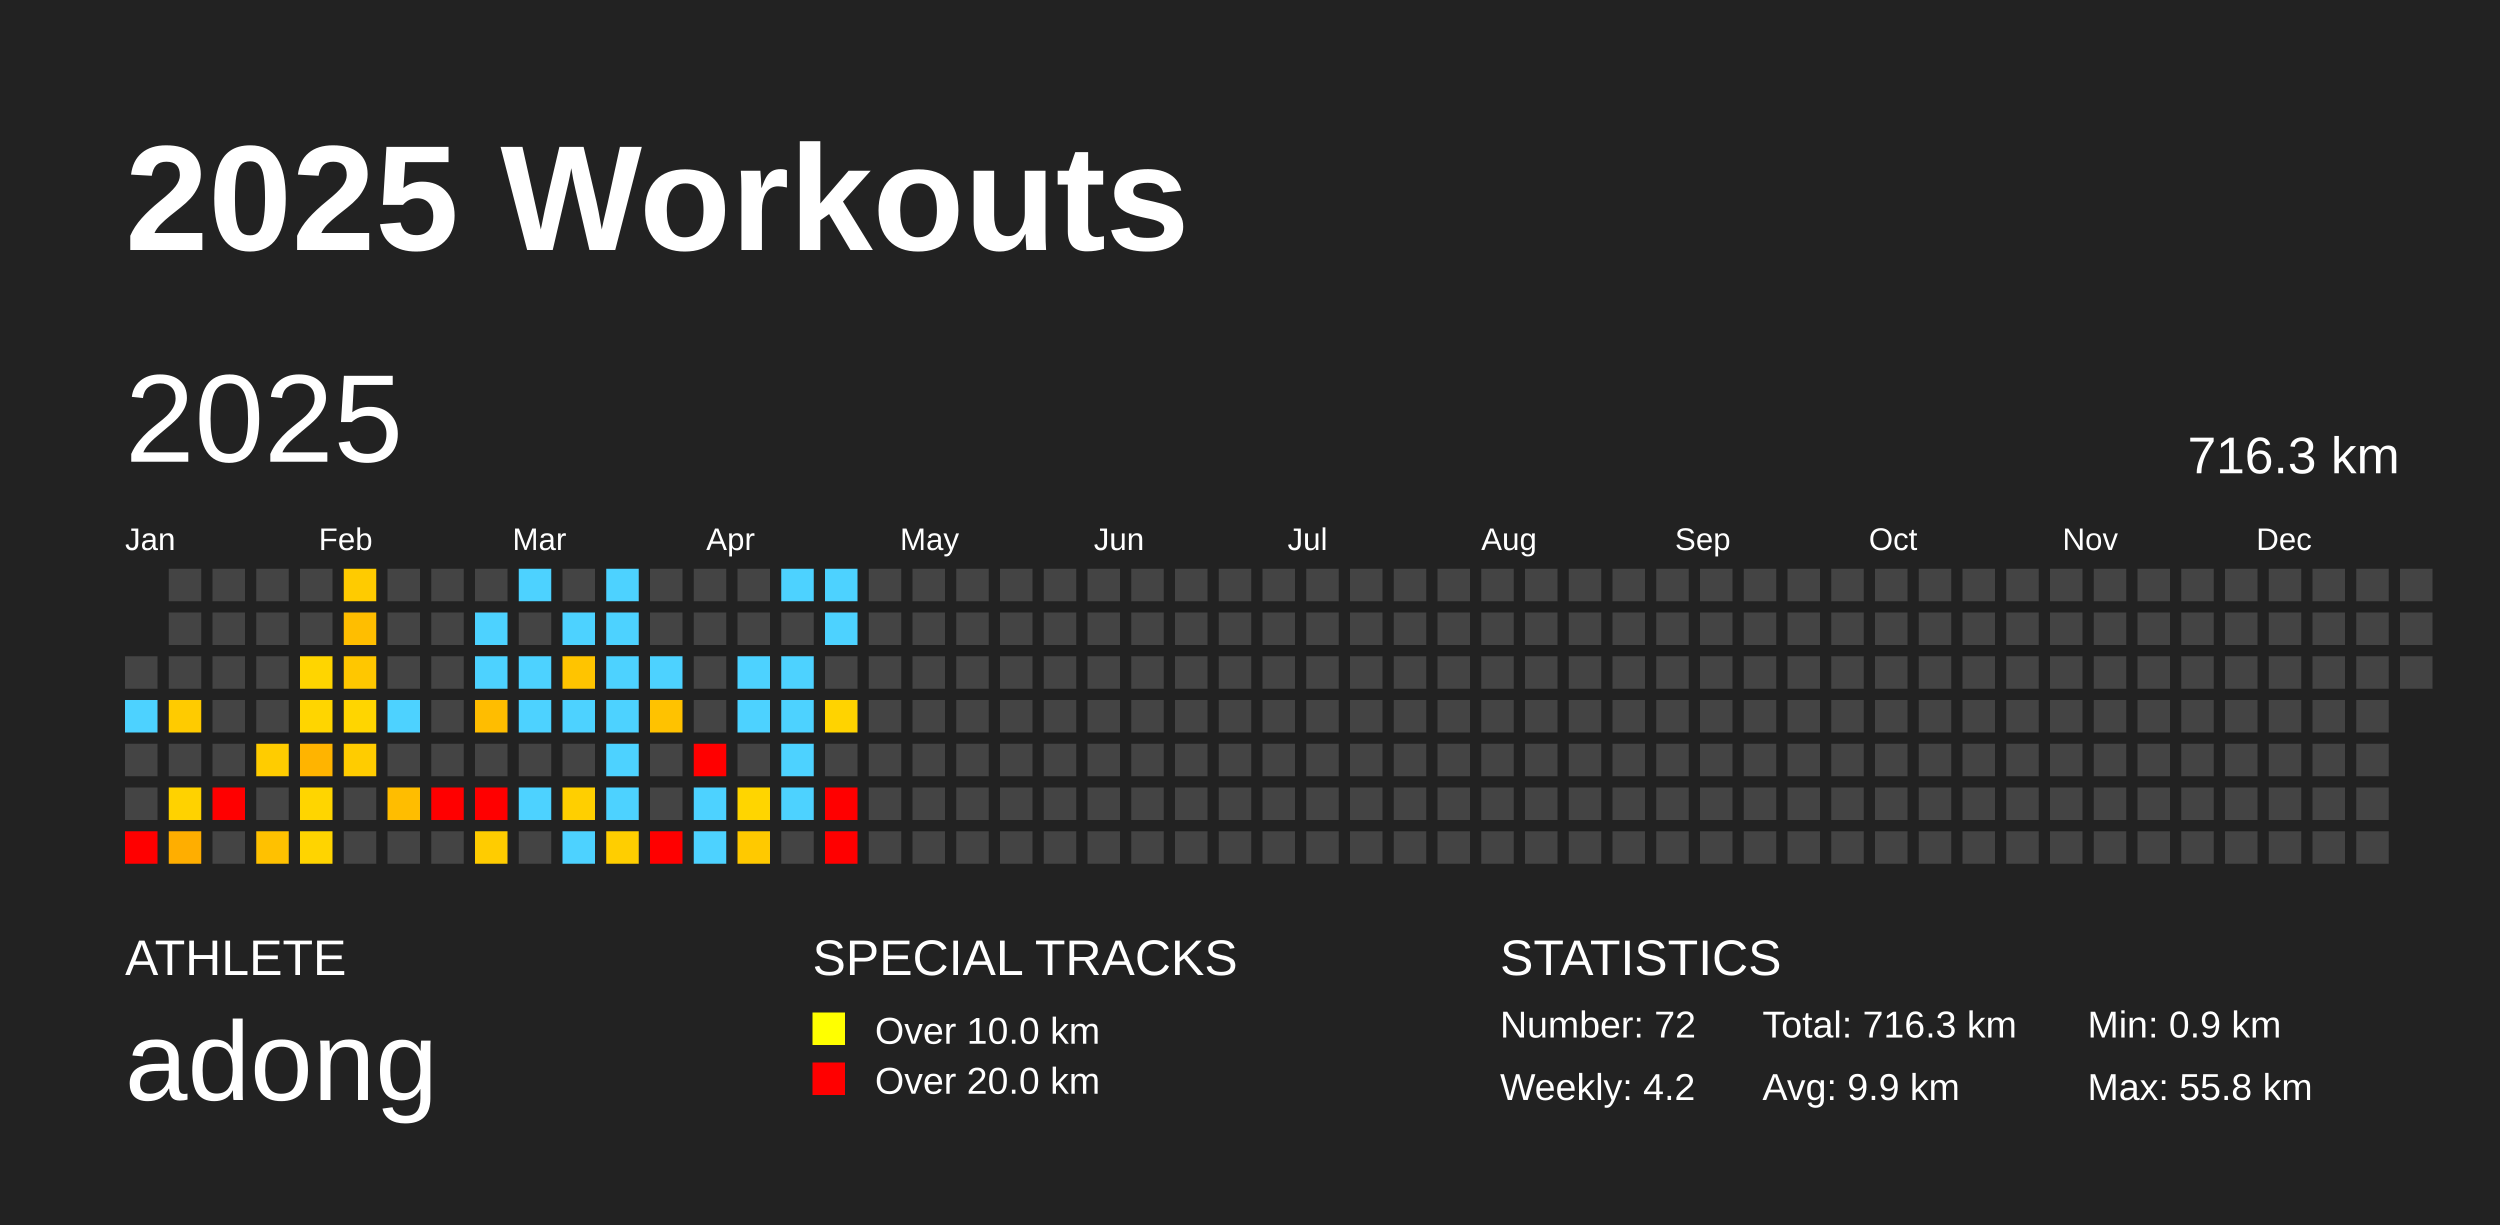
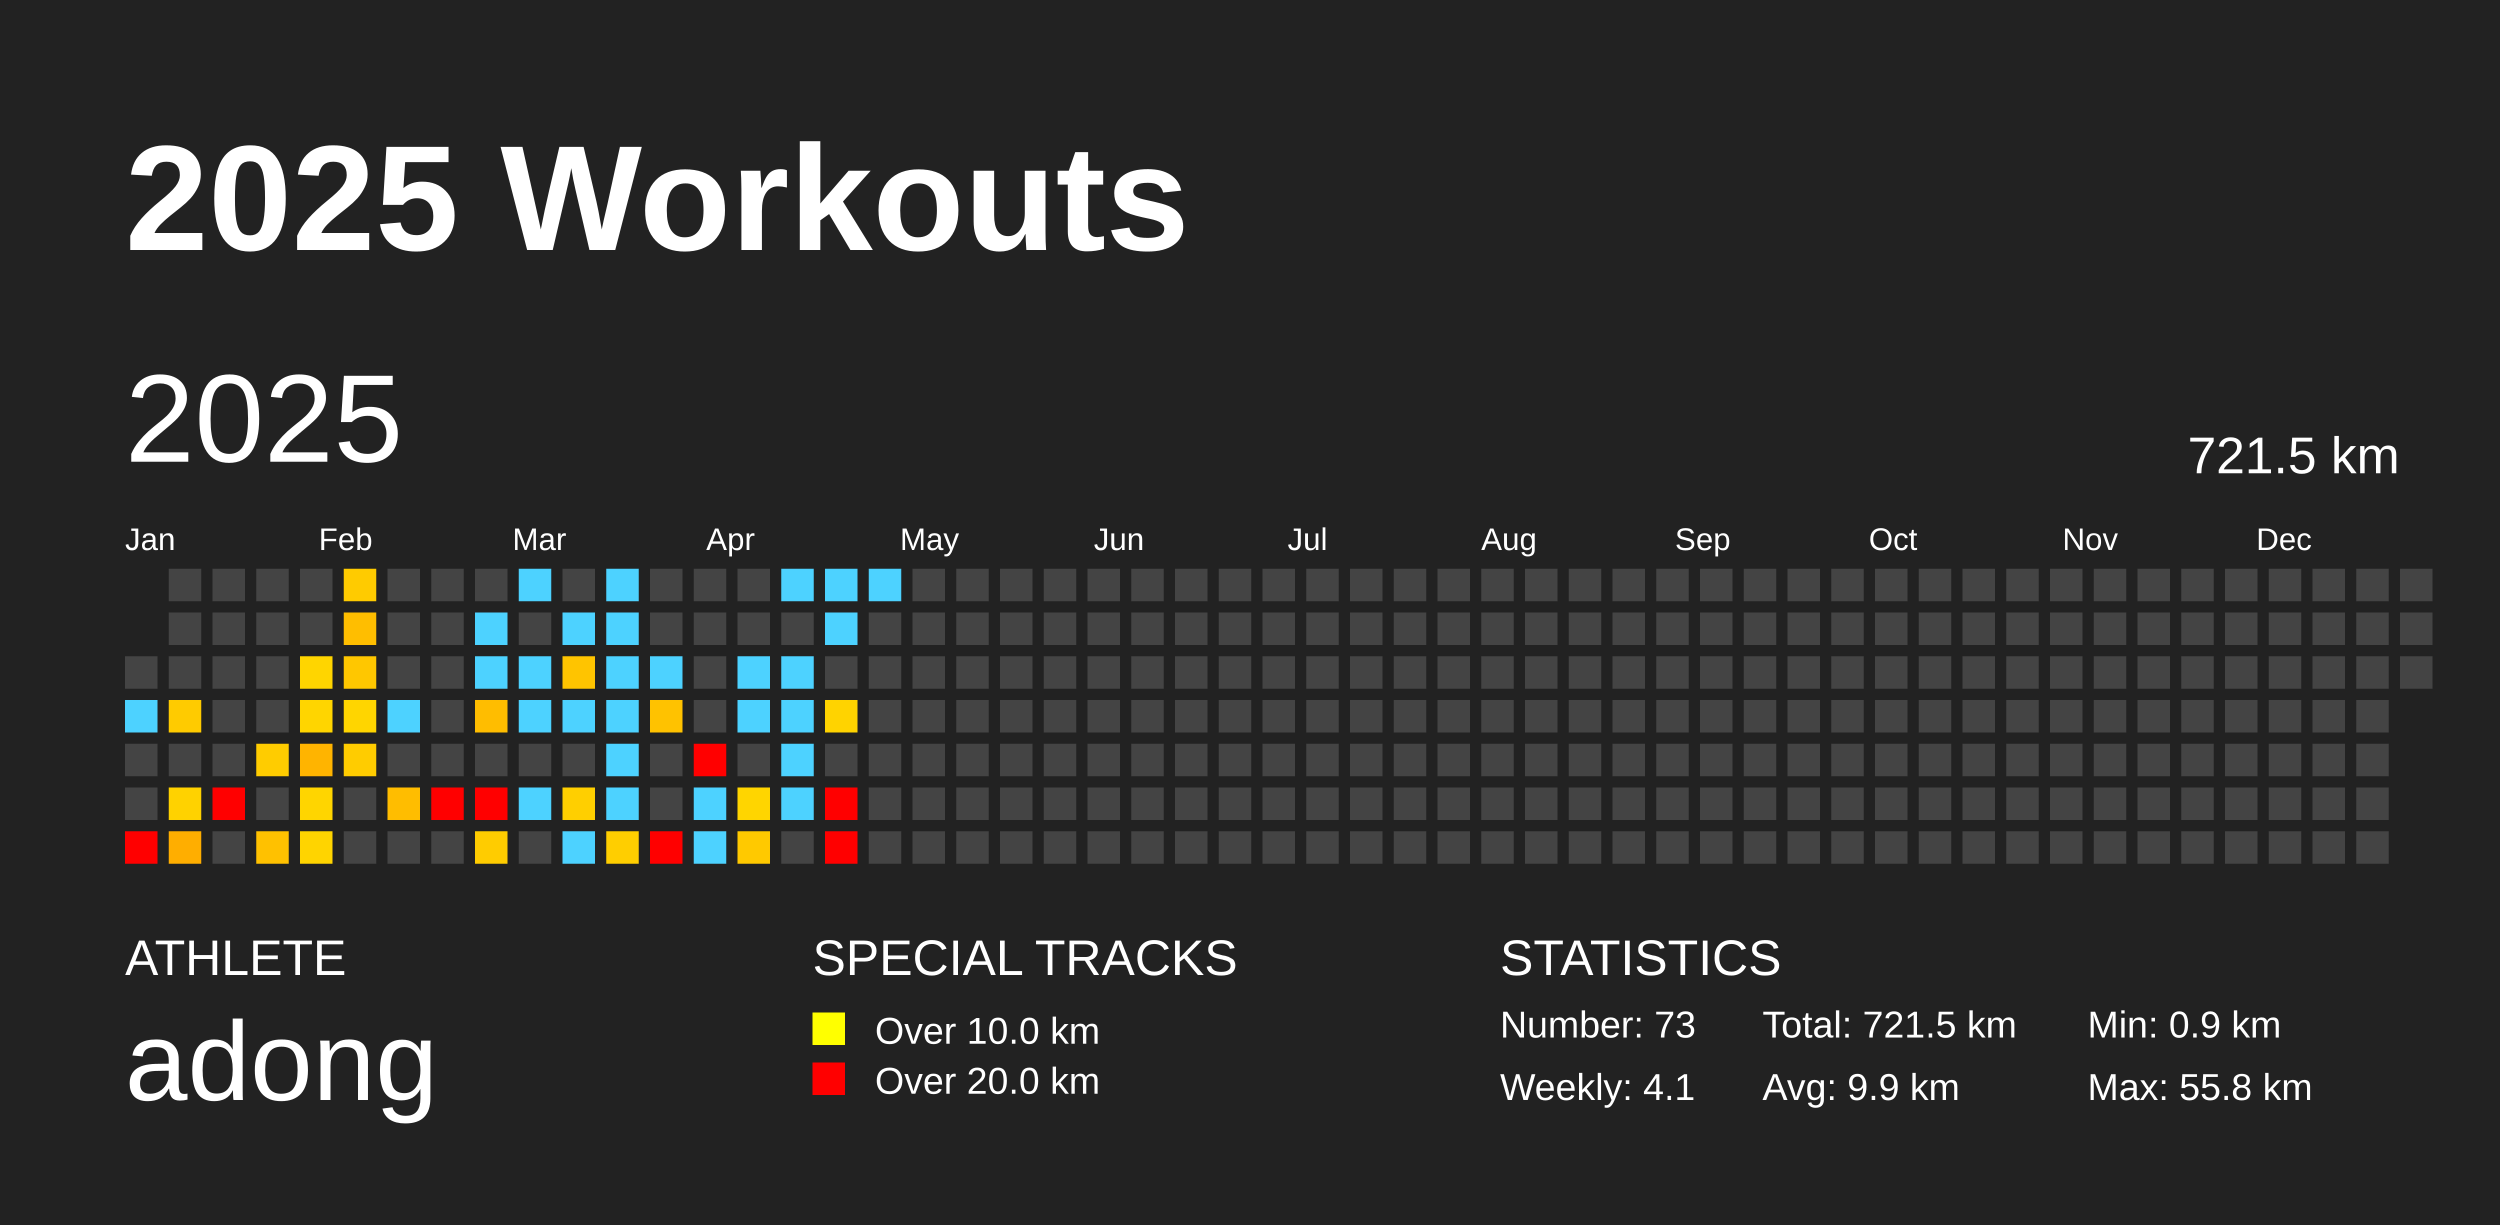
<svg xmlns="http://www.w3.org/2000/svg" baseProfile="full" height="98mm" version="1.1" viewBox="0,0,200,98" width="200mm">
  <defs />
  <rect fill="#222222" height="98" width="200" x="0" y="0" />
  <text fill="#FFFFFF" style="font-size:12px; font-family:Arial; font-weight:bold;" x="10" y="20">2025 Workouts</text>
  <text fill="#FFFFFF" style="font-size:4px; font-family:Arial" x="10" y="78">ATHLETE</text>
  <text fill="#FFFFFF" style="font-size:9px; font-family:Arial" x="10" y="88">adong</text>
  <text fill="#FFFFFF" style="font-size:4px; font-family:Arial" x="65" y="78">SPECIAL TRACKS</text>
  <rect fill="yellow" height="2.6" width="2.6" x="65" y="81" />
  <text fill="#FFFFFF" style="font-size:3px; font-family:Arial" x="70" y="83.5">Over 10.0 km</text>
  <rect fill="red" height="2.6" width="2.6" x="65" y="85" />
  <text fill="#FFFFFF" style="font-size:3px; font-family:Arial" x="70" y="87.5">Over 20.0 km</text>
  <text fill="#FFFFFF" style="font-size:4px; font-family:Arial" x="120" y="78">STATISTICS</text>
-   <text fill="#FFFFFF" style="font-size:3px; font-family:Arial" x="120" y="83">Number: 72</text>
-   <text fill="#FFFFFF" style="font-size:3px; font-family:Arial" x="120" y="88">Weekly: 4.2</text>
-   <text fill="#FFFFFF" style="font-size:3px; font-family:Arial" x="141" y="83">Total: 716.3 km</text>
+   <text fill="#FFFFFF" style="font-size:3px; font-family:Arial" x="120" y="83">Number: 73</text>
+   <text fill="#FFFFFF" style="font-size:3px; font-family:Arial" x="120" y="88">Weekly: 4.1</text>
+   <text fill="#FFFFFF" style="font-size:3px; font-family:Arial" x="141" y="83">Total: 721.5 km</text>
  <text fill="#FFFFFF" style="font-size:3px; font-family:Arial" x="141" y="88">Avg: 9.9 km</text>
  <text fill="#FFFFFF" style="font-size:3px; font-family:Arial" x="167" y="83">Min: 0.9 km</text>
  <text fill="#FFFFFF" style="font-size:3px; font-family:Arial" x="167" y="88">Max: 55.8 km</text>
  <text dominant-baseline="hanging" fill="#FFFFFF" style="font-size:10.0px; font-family:Arial;" x="10" y="30">2025</text>
-   <text dominant-baseline="hanging" fill="#FFFFFF" style="font-size:4.125px; font-family:Arial;" x="175" y="35">716.3 km</text>
+   <text dominant-baseline="hanging" fill="#FFFFFF" style="font-size:4.125px; font-family:Arial;" x="175" y="35">721.5 km</text>
  <text fill="#FFFFFF" style="font-size:2.5px; font-family:Arial" x="10.0" y="44">Jan</text>
  <text fill="#FFFFFF" style="font-size:2.5px; font-family:Arial" x="25.5" y="44">Feb</text>
  <text fill="#FFFFFF" style="font-size:2.5px; font-family:Arial" x="41.0" y="44">Mar</text>
  <text fill="#FFFFFF" style="font-size:2.5px; font-family:Arial" x="56.5" y="44">Apr</text>
  <text fill="#FFFFFF" style="font-size:2.5px; font-family:Arial" x="72.0" y="44">May</text>
  <text fill="#FFFFFF" style="font-size:2.5px; font-family:Arial" x="87.5" y="44">Jun</text>
  <text fill="#FFFFFF" style="font-size:2.5px; font-family:Arial" x="103.0" y="44">Jul</text>
  <text fill="#FFFFFF" style="font-size:2.5px; font-family:Arial" x="118.5" y="44">Aug</text>
  <text fill="#FFFFFF" style="font-size:2.5px; font-family:Arial" x="134.0" y="44">Sep</text>
  <text fill="#FFFFFF" style="font-size:2.5px; font-family:Arial" x="149.5" y="44">Oct</text>
  <text fill="#FFFFFF" style="font-size:2.5px; font-family:Arial" x="165.0" y="44">Nov</text>
  <text fill="#FFFFFF" style="font-size:2.5px; font-family:Arial" x="180.5" y="44">Dec</text>
  <rect fill="#444444" height="2.6" width="2.6" x="10.0" y="52.5" />
  <rect fill="#4dd2ff" height="2.6" width="2.6" x="10.0" y="56.0" />
  <rect fill="#444444" height="2.6" width="2.6" x="10.0" y="59.5" />
  <rect fill="#444444" height="2.6" width="2.6" x="10.0" y="63.0" />
  <rect fill="red" height="2.6" width="2.6" x="10.0" y="66.5" />
  <rect fill="#444444" height="2.6" width="2.6" x="13.5" y="45.5" />
  <rect fill="#444444" height="2.6" width="2.6" x="13.5" y="49.0" />
  <rect fill="#444444" height="2.6" width="2.6" x="13.5" y="52.5" />
  <rect fill="#ffcb00" height="2.6" width="2.6" x="13.5" y="56.0" />
  <rect fill="#444444" height="2.6" width="2.6" x="13.5" y="59.5" />
  <rect fill="#ffd200" height="2.6" width="2.6" x="13.5" y="63.0" />
  <rect fill="#ffae00" height="2.6" width="2.6" x="13.5" y="66.5" />
  <rect fill="#444444" height="2.6" width="2.6" x="17.0" y="45.5" />
  <rect fill="#444444" height="2.6" width="2.6" x="17.0" y="49.0" />
  <rect fill="#444444" height="2.6" width="2.6" x="17.0" y="52.5" />
  <rect fill="#444444" height="2.6" width="2.6" x="17.0" y="56.0" />
  <rect fill="#444444" height="2.6" width="2.6" x="17.0" y="59.5" />
  <rect fill="red" height="2.6" width="2.6" x="17.0" y="63.0" />
  <rect fill="#444444" height="2.6" width="2.6" x="17.0" y="66.5" />
  <rect fill="#444444" height="2.6" width="2.6" x="20.5" y="45.5" />
  <rect fill="#444444" height="2.6" width="2.6" x="20.5" y="49.0" />
  <rect fill="#444444" height="2.6" width="2.6" x="20.5" y="52.5" />
  <rect fill="#444444" height="2.6" width="2.6" x="20.5" y="56.0" />
  <rect fill="#ffcc00" height="2.6" width="2.6" x="20.5" y="59.5" />
  <rect fill="#444444" height="2.6" width="2.6" x="20.5" y="63.0" />
  <rect fill="#ffc100" height="2.6" width="2.6" x="20.5" y="66.5" />
  <rect fill="#444444" height="2.6" width="2.6" x="24.0" y="45.5" />
  <rect fill="#444444" height="2.6" width="2.6" x="24.0" y="49.0" />
  <rect fill="#ffd500" height="2.6" width="2.6" x="24.0" y="52.5" />
  <rect fill="#ffd500" height="2.6" width="2.6" x="24.0" y="56.0" />
  <rect fill="#ffb400" height="2.6" width="2.6" x="24.0" y="59.5" />
  <rect fill="#ffd500" height="2.6" width="2.6" x="24.0" y="63.0" />
  <rect fill="#ffd400" height="2.6" width="2.6" x="24.0" y="66.5" />
  <rect fill="#ffcb00" height="2.6" width="2.6" x="27.5" y="45.5" />
  <rect fill="#ffbe00" height="2.6" width="2.6" x="27.5" y="49.0" />
  <rect fill="#ffc700" height="2.6" width="2.6" x="27.5" y="52.5" />
  <rect fill="#ffd500" height="2.6" width="2.6" x="27.5" y="56.0" />
  <rect fill="#ffcc00" height="2.6" width="2.6" x="27.5" y="59.5" />
  <rect fill="#444444" height="2.6" width="2.6" x="27.5" y="63.0" />
  <rect fill="#444444" height="2.6" width="2.6" x="27.5" y="66.5" />
  <rect fill="#444444" height="2.6" width="2.6" x="31.0" y="45.5" />
  <rect fill="#444444" height="2.6" width="2.6" x="31.0" y="49.0" />
  <rect fill="#444444" height="2.6" width="2.6" x="31.0" y="52.5" />
  <rect fill="#4dd2ff" height="2.6" width="2.6" x="31.0" y="56.0" />
  <rect fill="#444444" height="2.6" width="2.6" x="31.0" y="59.5" />
  <rect fill="#ffbd00" height="2.6" width="2.6" x="31.0" y="63.0" />
  <rect fill="#444444" height="2.6" width="2.6" x="31.0" y="66.5" />
  <rect fill="#444444" height="2.6" width="2.6" x="34.5" y="45.5" />
  <rect fill="#444444" height="2.6" width="2.6" x="34.5" y="49.0" />
  <rect fill="#444444" height="2.6" width="2.6" x="34.5" y="52.5" />
  <rect fill="#444444" height="2.6" width="2.6" x="34.5" y="56.0" />
  <rect fill="#444444" height="2.6" width="2.6" x="34.5" y="59.5" />
  <rect fill="red" height="2.6" width="2.6" x="34.5" y="63.0" />
  <rect fill="#444444" height="2.6" width="2.6" x="34.5" y="66.5" />
  <rect fill="#444444" height="2.6" width="2.6" x="38.0" y="45.5" />
  <rect fill="#4dd2ff" height="2.6" width="2.6" x="38.0" y="49.0" />
  <rect fill="#4dd2ff" height="2.6" width="2.6" x="38.0" y="52.5" />
  <rect fill="#ffbd00" height="2.6" width="2.6" x="38.0" y="56.0" />
  <rect fill="#444444" height="2.6" width="2.6" x="38.0" y="59.5" />
  <rect fill="red" height="2.6" width="2.6" x="38.0" y="63.0" />
  <rect fill="#ffcc00" height="2.6" width="2.6" x="38.0" y="66.5" />
  <rect fill="#4dd2ff" height="2.6" width="2.6" x="41.5" y="45.5" />
  <rect fill="#444444" height="2.6" width="2.6" x="41.5" y="49.0" />
  <rect fill="#4dd2ff" height="2.6" width="2.6" x="41.5" y="52.5" />
  <rect fill="#4dd2ff" height="2.6" width="2.6" x="41.5" y="56.0" />
  <rect fill="#444444" height="2.6" width="2.6" x="41.5" y="59.5" />
  <rect fill="#4dd2ff" height="2.6" width="2.6" x="41.5" y="63.0" />
  <rect fill="#444444" height="2.6" width="2.6" x="41.5" y="66.5" />
  <rect fill="#444444" height="2.6" width="2.6" x="45.0" y="45.5" />
  <rect fill="#4dd2ff" height="2.6" width="2.6" x="45.0" y="49.0" />
  <rect fill="#ffc400" height="2.6" width="2.6" x="45.0" y="52.5" />
  <rect fill="#4dd2ff" height="2.6" width="2.6" x="45.0" y="56.0" />
  <rect fill="#444444" height="2.6" width="2.6" x="45.0" y="59.5" />
  <rect fill="#ffcf00" height="2.6" width="2.6" x="45.0" y="63.0" />
  <rect fill="#4dd2ff" height="2.6" width="2.6" x="45.0" y="66.5" />
  <rect fill="#4dd2ff" height="2.6" width="2.6" x="48.5" y="45.5" />
  <rect fill="#4dd2ff" height="2.6" width="2.6" x="48.5" y="49.0" />
  <rect fill="#4dd2ff" height="2.6" width="2.6" x="48.5" y="52.5" />
  <rect fill="#4dd2ff" height="2.6" width="2.6" x="48.5" y="56.0" />
  <rect fill="#4dd2ff" height="2.6" width="2.6" x="48.5" y="59.5" />
  <rect fill="#4dd2ff" height="2.6" width="2.6" x="48.5" y="63.0" />
  <rect fill="#ffce00" height="2.6" width="2.6" x="48.5" y="66.5" />
  <rect fill="#444444" height="2.6" width="2.6" x="52.0" y="45.5" />
  <rect fill="#444444" height="2.6" width="2.6" x="52.0" y="49.0" />
  <rect fill="#4dd2ff" height="2.6" width="2.6" x="52.0" y="52.5" />
  <rect fill="#ffc200" height="2.6" width="2.6" x="52.0" y="56.0" />
  <rect fill="#444444" height="2.6" width="2.6" x="52.0" y="59.5" />
  <rect fill="#444444" height="2.6" width="2.6" x="52.0" y="63.0" />
  <rect fill="red" height="2.6" width="2.6" x="52.0" y="66.5" />
  <rect fill="#444444" height="2.6" width="2.6" x="55.5" y="45.5" />
  <rect fill="#444444" height="2.6" width="2.6" x="55.5" y="49.0" />
  <rect fill="#444444" height="2.6" width="2.6" x="55.5" y="52.5" />
  <rect fill="#444444" height="2.6" width="2.6" x="55.5" y="56.0" />
  <rect fill="red" height="2.6" width="2.6" x="55.5" y="59.5" />
  <rect fill="#4dd2ff" height="2.6" width="2.6" x="55.5" y="63.0" />
  <rect fill="#4dd2ff" height="2.6" width="2.6" x="55.5" y="66.5" />
  <rect fill="#444444" height="2.6" width="2.6" x="59.0" y="45.5" />
  <rect fill="#444444" height="2.6" width="2.6" x="59.0" y="49.0" />
  <rect fill="#4dd2ff" height="2.6" width="2.6" x="59.0" y="52.5" />
  <rect fill="#4dd2ff" height="2.6" width="2.6" x="59.0" y="56.0" />
  <rect fill="#444444" height="2.6" width="2.6" x="59.0" y="59.5" />
  <rect fill="#ffd500" height="2.6" width="2.6" x="59.0" y="63.0" />
  <rect fill="#ffc900" height="2.6" width="2.6" x="59.0" y="66.5" />
  <rect fill="#4dd2ff" height="2.6" width="2.6" x="62.5" y="45.5" />
  <rect fill="#444444" height="2.6" width="2.6" x="62.5" y="49.0" />
  <rect fill="#4dd2ff" height="2.6" width="2.6" x="62.5" y="52.5" />
  <rect fill="#4dd2ff" height="2.6" width="2.6" x="62.5" y="56.0" />
  <rect fill="#4dd2ff" height="2.6" width="2.6" x="62.5" y="59.5" />
  <rect fill="#4dd2ff" height="2.6" width="2.6" x="62.5" y="63.0" />
  <rect fill="#444444" height="2.6" width="2.6" x="62.5" y="66.5" />
  <rect fill="#4dd2ff" height="2.6" width="2.6" x="66.0" y="45.5" />
  <rect fill="#4dd2ff" height="2.6" width="2.6" x="66.0" y="49.0" />
  <rect fill="#444444" height="2.6" width="2.6" x="66.0" y="52.5" />
  <rect fill="#ffd300" height="2.6" width="2.6" x="66.0" y="56.0" />
  <rect fill="#444444" height="2.6" width="2.6" x="66.0" y="59.5" />
  <rect fill="red" height="2.6" width="2.6" x="66.0" y="63.0" />
  <rect fill="red" height="2.6" width="2.6" x="66.0" y="66.5" />
-   <rect fill="#444444" height="2.6" width="2.6" x="69.5" y="45.5" />
+   <rect fill="#4dd2ff" height="2.6" width="2.6" x="69.5" y="45.5" />
  <rect fill="#444444" height="2.6" width="2.6" x="69.5" y="49.0" />
  <rect fill="#444444" height="2.6" width="2.6" x="69.5" y="52.5" />
  <rect fill="#444444" height="2.6" width="2.6" x="69.5" y="56.0" />
  <rect fill="#444444" height="2.6" width="2.6" x="69.5" y="59.5" />
  <rect fill="#444444" height="2.6" width="2.6" x="69.5" y="63.0" />
  <rect fill="#444444" height="2.6" width="2.6" x="69.5" y="66.5" />
  <rect fill="#444444" height="2.6" width="2.6" x="73.0" y="45.5" />
  <rect fill="#444444" height="2.6" width="2.6" x="73.0" y="49.0" />
  <rect fill="#444444" height="2.6" width="2.6" x="73.0" y="52.5" />
  <rect fill="#444444" height="2.6" width="2.6" x="73.0" y="56.0" />
  <rect fill="#444444" height="2.6" width="2.6" x="73.0" y="59.5" />
  <rect fill="#444444" height="2.6" width="2.6" x="73.0" y="63.0" />
  <rect fill="#444444" height="2.6" width="2.6" x="73.0" y="66.5" />
  <rect fill="#444444" height="2.6" width="2.6" x="76.5" y="45.5" />
  <rect fill="#444444" height="2.6" width="2.6" x="76.5" y="49.0" />
  <rect fill="#444444" height="2.6" width="2.6" x="76.5" y="52.5" />
  <rect fill="#444444" height="2.6" width="2.6" x="76.5" y="56.0" />
  <rect fill="#444444" height="2.6" width="2.6" x="76.5" y="59.5" />
  <rect fill="#444444" height="2.6" width="2.6" x="76.5" y="63.0" />
  <rect fill="#444444" height="2.6" width="2.6" x="76.5" y="66.5" />
  <rect fill="#444444" height="2.6" width="2.6" x="80.0" y="45.5" />
  <rect fill="#444444" height="2.6" width="2.6" x="80.0" y="49.0" />
  <rect fill="#444444" height="2.6" width="2.6" x="80.0" y="52.5" />
  <rect fill="#444444" height="2.6" width="2.6" x="80.0" y="56.0" />
  <rect fill="#444444" height="2.6" width="2.6" x="80.0" y="59.5" />
  <rect fill="#444444" height="2.6" width="2.6" x="80.0" y="63.0" />
  <rect fill="#444444" height="2.6" width="2.6" x="80.0" y="66.5" />
  <rect fill="#444444" height="2.6" width="2.6" x="83.5" y="45.5" />
  <rect fill="#444444" height="2.6" width="2.6" x="83.5" y="49.0" />
  <rect fill="#444444" height="2.6" width="2.6" x="83.5" y="52.5" />
  <rect fill="#444444" height="2.6" width="2.6" x="83.5" y="56.0" />
  <rect fill="#444444" height="2.6" width="2.6" x="83.5" y="59.5" />
  <rect fill="#444444" height="2.6" width="2.6" x="83.5" y="63.0" />
  <rect fill="#444444" height="2.6" width="2.6" x="83.5" y="66.5" />
  <rect fill="#444444" height="2.6" width="2.6" x="87.0" y="45.5" />
  <rect fill="#444444" height="2.6" width="2.6" x="87.0" y="49.0" />
  <rect fill="#444444" height="2.6" width="2.6" x="87.0" y="52.5" />
  <rect fill="#444444" height="2.6" width="2.6" x="87.0" y="56.0" />
  <rect fill="#444444" height="2.6" width="2.6" x="87.0" y="59.5" />
  <rect fill="#444444" height="2.6" width="2.6" x="87.0" y="63.0" />
  <rect fill="#444444" height="2.6" width="2.6" x="87.0" y="66.5" />
  <rect fill="#444444" height="2.6" width="2.6" x="90.5" y="45.5" />
  <rect fill="#444444" height="2.6" width="2.6" x="90.5" y="49.0" />
  <rect fill="#444444" height="2.6" width="2.6" x="90.5" y="52.5" />
  <rect fill="#444444" height="2.6" width="2.6" x="90.5" y="56.0" />
  <rect fill="#444444" height="2.6" width="2.6" x="90.5" y="59.5" />
  <rect fill="#444444" height="2.6" width="2.6" x="90.5" y="63.0" />
  <rect fill="#444444" height="2.6" width="2.6" x="90.5" y="66.5" />
  <rect fill="#444444" height="2.6" width="2.6" x="94.0" y="45.5" />
  <rect fill="#444444" height="2.6" width="2.6" x="94.0" y="49.0" />
  <rect fill="#444444" height="2.6" width="2.6" x="94.0" y="52.5" />
  <rect fill="#444444" height="2.6" width="2.6" x="94.0" y="56.0" />
  <rect fill="#444444" height="2.6" width="2.6" x="94.0" y="59.5" />
  <rect fill="#444444" height="2.6" width="2.6" x="94.0" y="63.0" />
  <rect fill="#444444" height="2.6" width="2.6" x="94.0" y="66.5" />
  <rect fill="#444444" height="2.6" width="2.6" x="97.5" y="45.5" />
  <rect fill="#444444" height="2.6" width="2.6" x="97.5" y="49.0" />
  <rect fill="#444444" height="2.6" width="2.6" x="97.5" y="52.5" />
  <rect fill="#444444" height="2.6" width="2.6" x="97.5" y="56.0" />
  <rect fill="#444444" height="2.6" width="2.6" x="97.5" y="59.5" />
  <rect fill="#444444" height="2.6" width="2.6" x="97.5" y="63.0" />
  <rect fill="#444444" height="2.6" width="2.6" x="97.5" y="66.5" />
  <rect fill="#444444" height="2.6" width="2.6" x="101.0" y="45.5" />
  <rect fill="#444444" height="2.6" width="2.6" x="101.0" y="49.0" />
  <rect fill="#444444" height="2.6" width="2.6" x="101.0" y="52.5" />
  <rect fill="#444444" height="2.6" width="2.6" x="101.0" y="56.0" />
  <rect fill="#444444" height="2.6" width="2.6" x="101.0" y="59.5" />
  <rect fill="#444444" height="2.6" width="2.6" x="101.0" y="63.0" />
  <rect fill="#444444" height="2.6" width="2.6" x="101.0" y="66.5" />
  <rect fill="#444444" height="2.6" width="2.6" x="104.5" y="45.5" />
  <rect fill="#444444" height="2.6" width="2.6" x="104.5" y="49.0" />
  <rect fill="#444444" height="2.6" width="2.6" x="104.5" y="52.5" />
  <rect fill="#444444" height="2.6" width="2.6" x="104.5" y="56.0" />
  <rect fill="#444444" height="2.6" width="2.6" x="104.5" y="59.5" />
  <rect fill="#444444" height="2.6" width="2.6" x="104.5" y="63.0" />
  <rect fill="#444444" height="2.6" width="2.6" x="104.5" y="66.5" />
  <rect fill="#444444" height="2.6" width="2.6" x="108.0" y="45.5" />
  <rect fill="#444444" height="2.6" width="2.6" x="108.0" y="49.0" />
  <rect fill="#444444" height="2.6" width="2.6" x="108.0" y="52.5" />
  <rect fill="#444444" height="2.6" width="2.6" x="108.0" y="56.0" />
  <rect fill="#444444" height="2.6" width="2.6" x="108.0" y="59.5" />
  <rect fill="#444444" height="2.6" width="2.6" x="108.0" y="63.0" />
  <rect fill="#444444" height="2.6" width="2.6" x="108.0" y="66.5" />
  <rect fill="#444444" height="2.6" width="2.6" x="111.5" y="45.5" />
  <rect fill="#444444" height="2.6" width="2.6" x="111.5" y="49.0" />
  <rect fill="#444444" height="2.6" width="2.6" x="111.5" y="52.5" />
  <rect fill="#444444" height="2.6" width="2.6" x="111.5" y="56.0" />
  <rect fill="#444444" height="2.6" width="2.6" x="111.5" y="59.5" />
  <rect fill="#444444" height="2.6" width="2.6" x="111.5" y="63.0" />
  <rect fill="#444444" height="2.6" width="2.6" x="111.5" y="66.5" />
  <rect fill="#444444" height="2.6" width="2.6" x="115.0" y="45.5" />
  <rect fill="#444444" height="2.6" width="2.6" x="115.0" y="49.0" />
  <rect fill="#444444" height="2.6" width="2.6" x="115.0" y="52.5" />
  <rect fill="#444444" height="2.6" width="2.6" x="115.0" y="56.0" />
  <rect fill="#444444" height="2.6" width="2.6" x="115.0" y="59.5" />
  <rect fill="#444444" height="2.6" width="2.6" x="115.0" y="63.0" />
  <rect fill="#444444" height="2.6" width="2.6" x="115.0" y="66.5" />
  <rect fill="#444444" height="2.6" width="2.6" x="118.5" y="45.5" />
  <rect fill="#444444" height="2.6" width="2.6" x="118.5" y="49.0" />
  <rect fill="#444444" height="2.6" width="2.6" x="118.5" y="52.5" />
  <rect fill="#444444" height="2.6" width="2.6" x="118.5" y="56.0" />
  <rect fill="#444444" height="2.6" width="2.6" x="118.5" y="59.5" />
  <rect fill="#444444" height="2.6" width="2.6" x="118.5" y="63.0" />
  <rect fill="#444444" height="2.6" width="2.6" x="118.5" y="66.5" />
  <rect fill="#444444" height="2.6" width="2.6" x="122.0" y="45.5" />
  <rect fill="#444444" height="2.6" width="2.6" x="122.0" y="49.0" />
  <rect fill="#444444" height="2.6" width="2.6" x="122.0" y="52.5" />
  <rect fill="#444444" height="2.6" width="2.6" x="122.0" y="56.0" />
  <rect fill="#444444" height="2.6" width="2.6" x="122.0" y="59.5" />
  <rect fill="#444444" height="2.6" width="2.6" x="122.0" y="63.0" />
  <rect fill="#444444" height="2.6" width="2.6" x="122.0" y="66.5" />
  <rect fill="#444444" height="2.6" width="2.6" x="125.5" y="45.5" />
  <rect fill="#444444" height="2.6" width="2.6" x="125.5" y="49.0" />
  <rect fill="#444444" height="2.6" width="2.6" x="125.5" y="52.5" />
  <rect fill="#444444" height="2.6" width="2.6" x="125.5" y="56.0" />
  <rect fill="#444444" height="2.6" width="2.6" x="125.5" y="59.5" />
  <rect fill="#444444" height="2.6" width="2.6" x="125.5" y="63.0" />
  <rect fill="#444444" height="2.6" width="2.6" x="125.5" y="66.5" />
  <rect fill="#444444" height="2.6" width="2.6" x="129.0" y="45.5" />
  <rect fill="#444444" height="2.6" width="2.6" x="129.0" y="49.0" />
  <rect fill="#444444" height="2.6" width="2.6" x="129.0" y="52.5" />
  <rect fill="#444444" height="2.6" width="2.6" x="129.0" y="56.0" />
  <rect fill="#444444" height="2.6" width="2.6" x="129.0" y="59.5" />
  <rect fill="#444444" height="2.6" width="2.6" x="129.0" y="63.0" />
  <rect fill="#444444" height="2.6" width="2.6" x="129.0" y="66.5" />
  <rect fill="#444444" height="2.6" width="2.6" x="132.5" y="45.5" />
  <rect fill="#444444" height="2.6" width="2.6" x="132.5" y="49.0" />
  <rect fill="#444444" height="2.6" width="2.6" x="132.5" y="52.5" />
  <rect fill="#444444" height="2.6" width="2.6" x="132.5" y="56.0" />
  <rect fill="#444444" height="2.6" width="2.6" x="132.5" y="59.5" />
  <rect fill="#444444" height="2.6" width="2.6" x="132.5" y="63.0" />
  <rect fill="#444444" height="2.6" width="2.6" x="132.5" y="66.5" />
  <rect fill="#444444" height="2.6" width="2.6" x="136.0" y="45.5" />
  <rect fill="#444444" height="2.6" width="2.6" x="136.0" y="49.0" />
  <rect fill="#444444" height="2.6" width="2.6" x="136.0" y="52.5" />
  <rect fill="#444444" height="2.6" width="2.6" x="136.0" y="56.0" />
  <rect fill="#444444" height="2.6" width="2.6" x="136.0" y="59.5" />
  <rect fill="#444444" height="2.6" width="2.6" x="136.0" y="63.0" />
  <rect fill="#444444" height="2.6" width="2.6" x="136.0" y="66.5" />
  <rect fill="#444444" height="2.6" width="2.6" x="139.5" y="45.5" />
  <rect fill="#444444" height="2.6" width="2.6" x="139.5" y="49.0" />
  <rect fill="#444444" height="2.6" width="2.6" x="139.5" y="52.5" />
  <rect fill="#444444" height="2.6" width="2.6" x="139.5" y="56.0" />
  <rect fill="#444444" height="2.6" width="2.6" x="139.5" y="59.5" />
  <rect fill="#444444" height="2.6" width="2.6" x="139.5" y="63.0" />
  <rect fill="#444444" height="2.6" width="2.6" x="139.5" y="66.5" />
  <rect fill="#444444" height="2.6" width="2.6" x="143.0" y="45.5" />
  <rect fill="#444444" height="2.6" width="2.6" x="143.0" y="49.0" />
  <rect fill="#444444" height="2.6" width="2.6" x="143.0" y="52.5" />
  <rect fill="#444444" height="2.6" width="2.6" x="143.0" y="56.0" />
  <rect fill="#444444" height="2.6" width="2.6" x="143.0" y="59.5" />
  <rect fill="#444444" height="2.6" width="2.6" x="143.0" y="63.0" />
  <rect fill="#444444" height="2.6" width="2.6" x="143.0" y="66.5" />
  <rect fill="#444444" height="2.6" width="2.6" x="146.5" y="45.5" />
  <rect fill="#444444" height="2.6" width="2.6" x="146.5" y="49.0" />
  <rect fill="#444444" height="2.6" width="2.6" x="146.5" y="52.5" />
  <rect fill="#444444" height="2.6" width="2.6" x="146.5" y="56.0" />
  <rect fill="#444444" height="2.6" width="2.6" x="146.5" y="59.5" />
  <rect fill="#444444" height="2.6" width="2.6" x="146.5" y="63.0" />
  <rect fill="#444444" height="2.6" width="2.6" x="146.5" y="66.5" />
  <rect fill="#444444" height="2.6" width="2.6" x="150.0" y="45.5" />
  <rect fill="#444444" height="2.6" width="2.6" x="150.0" y="49.0" />
  <rect fill="#444444" height="2.6" width="2.6" x="150.0" y="52.5" />
  <rect fill="#444444" height="2.6" width="2.6" x="150.0" y="56.0" />
  <rect fill="#444444" height="2.6" width="2.6" x="150.0" y="59.5" />
  <rect fill="#444444" height="2.6" width="2.6" x="150.0" y="63.0" />
  <rect fill="#444444" height="2.6" width="2.6" x="150.0" y="66.5" />
  <rect fill="#444444" height="2.6" width="2.6" x="153.5" y="45.5" />
  <rect fill="#444444" height="2.6" width="2.6" x="153.5" y="49.0" />
  <rect fill="#444444" height="2.6" width="2.6" x="153.5" y="52.5" />
  <rect fill="#444444" height="2.6" width="2.6" x="153.5" y="56.0" />
  <rect fill="#444444" height="2.6" width="2.6" x="153.5" y="59.5" />
  <rect fill="#444444" height="2.6" width="2.6" x="153.5" y="63.0" />
  <rect fill="#444444" height="2.6" width="2.6" x="153.5" y="66.5" />
  <rect fill="#444444" height="2.6" width="2.6" x="157.0" y="45.5" />
  <rect fill="#444444" height="2.6" width="2.6" x="157.0" y="49.0" />
  <rect fill="#444444" height="2.6" width="2.6" x="157.0" y="52.5" />
  <rect fill="#444444" height="2.6" width="2.6" x="157.0" y="56.0" />
  <rect fill="#444444" height="2.6" width="2.6" x="157.0" y="59.5" />
  <rect fill="#444444" height="2.6" width="2.6" x="157.0" y="63.0" />
  <rect fill="#444444" height="2.6" width="2.6" x="157.0" y="66.5" />
  <rect fill="#444444" height="2.6" width="2.6" x="160.5" y="45.5" />
  <rect fill="#444444" height="2.6" width="2.6" x="160.5" y="49.0" />
  <rect fill="#444444" height="2.6" width="2.6" x="160.5" y="52.5" />
  <rect fill="#444444" height="2.6" width="2.6" x="160.5" y="56.0" />
  <rect fill="#444444" height="2.6" width="2.6" x="160.5" y="59.5" />
  <rect fill="#444444" height="2.6" width="2.6" x="160.5" y="63.0" />
  <rect fill="#444444" height="2.6" width="2.6" x="160.5" y="66.5" />
  <rect fill="#444444" height="2.6" width="2.6" x="164.0" y="45.5" />
  <rect fill="#444444" height="2.6" width="2.6" x="164.0" y="49.0" />
  <rect fill="#444444" height="2.6" width="2.6" x="164.0" y="52.5" />
  <rect fill="#444444" height="2.6" width="2.6" x="164.0" y="56.0" />
  <rect fill="#444444" height="2.6" width="2.6" x="164.0" y="59.5" />
  <rect fill="#444444" height="2.6" width="2.6" x="164.0" y="63.0" />
  <rect fill="#444444" height="2.6" width="2.6" x="164.0" y="66.5" />
  <rect fill="#444444" height="2.6" width="2.6" x="167.5" y="45.5" />
  <rect fill="#444444" height="2.6" width="2.6" x="167.5" y="49.0" />
  <rect fill="#444444" height="2.6" width="2.6" x="167.5" y="52.5" />
  <rect fill="#444444" height="2.6" width="2.6" x="167.5" y="56.0" />
  <rect fill="#444444" height="2.6" width="2.6" x="167.5" y="59.5" />
  <rect fill="#444444" height="2.6" width="2.6" x="167.5" y="63.0" />
  <rect fill="#444444" height="2.6" width="2.6" x="167.5" y="66.5" />
  <rect fill="#444444" height="2.6" width="2.6" x="171.0" y="45.5" />
  <rect fill="#444444" height="2.6" width="2.6" x="171.0" y="49.0" />
  <rect fill="#444444" height="2.6" width="2.6" x="171.0" y="52.5" />
  <rect fill="#444444" height="2.6" width="2.6" x="171.0" y="56.0" />
  <rect fill="#444444" height="2.6" width="2.6" x="171.0" y="59.5" />
  <rect fill="#444444" height="2.6" width="2.6" x="171.0" y="63.0" />
  <rect fill="#444444" height="2.6" width="2.6" x="171.0" y="66.5" />
  <rect fill="#444444" height="2.6" width="2.6" x="174.5" y="45.5" />
  <rect fill="#444444" height="2.6" width="2.6" x="174.5" y="49.0" />
  <rect fill="#444444" height="2.6" width="2.6" x="174.5" y="52.5" />
  <rect fill="#444444" height="2.6" width="2.6" x="174.5" y="56.0" />
  <rect fill="#444444" height="2.6" width="2.6" x="174.5" y="59.5" />
  <rect fill="#444444" height="2.6" width="2.6" x="174.5" y="63.0" />
  <rect fill="#444444" height="2.6" width="2.6" x="174.5" y="66.5" />
  <rect fill="#444444" height="2.6" width="2.6" x="178.0" y="45.5" />
  <rect fill="#444444" height="2.6" width="2.6" x="178.0" y="49.0" />
  <rect fill="#444444" height="2.6" width="2.6" x="178.0" y="52.5" />
  <rect fill="#444444" height="2.6" width="2.6" x="178.0" y="56.0" />
  <rect fill="#444444" height="2.6" width="2.6" x="178.0" y="59.5" />
  <rect fill="#444444" height="2.6" width="2.6" x="178.0" y="63.0" />
  <rect fill="#444444" height="2.6" width="2.6" x="178.0" y="66.5" />
  <rect fill="#444444" height="2.6" width="2.6" x="181.5" y="45.5" />
  <rect fill="#444444" height="2.6" width="2.6" x="181.5" y="49.0" />
  <rect fill="#444444" height="2.6" width="2.6" x="181.5" y="52.5" />
  <rect fill="#444444" height="2.6" width="2.6" x="181.5" y="56.0" />
  <rect fill="#444444" height="2.6" width="2.6" x="181.5" y="59.5" />
  <rect fill="#444444" height="2.6" width="2.6" x="181.5" y="63.0" />
  <rect fill="#444444" height="2.6" width="2.6" x="181.5" y="66.5" />
  <rect fill="#444444" height="2.6" width="2.6" x="185.0" y="45.5" />
  <rect fill="#444444" height="2.6" width="2.6" x="185.0" y="49.0" />
  <rect fill="#444444" height="2.6" width="2.6" x="185.0" y="52.5" />
  <rect fill="#444444" height="2.6" width="2.6" x="185.0" y="56.0" />
  <rect fill="#444444" height="2.6" width="2.6" x="185.0" y="59.5" />
  <rect fill="#444444" height="2.6" width="2.6" x="185.0" y="63.0" />
  <rect fill="#444444" height="2.6" width="2.6" x="185.0" y="66.5" />
  <rect fill="#444444" height="2.6" width="2.6" x="188.5" y="45.5" />
  <rect fill="#444444" height="2.6" width="2.6" x="188.5" y="49.0" />
  <rect fill="#444444" height="2.6" width="2.6" x="188.5" y="52.5" />
  <rect fill="#444444" height="2.6" width="2.6" x="188.5" y="56.0" />
  <rect fill="#444444" height="2.6" width="2.6" x="188.5" y="59.5" />
  <rect fill="#444444" height="2.6" width="2.6" x="188.5" y="63.0" />
  <rect fill="#444444" height="2.6" width="2.6" x="188.5" y="66.5" />
  <rect fill="#444444" height="2.6" width="2.6" x="192.0" y="45.5" />
  <rect fill="#444444" height="2.6" width="2.6" x="192.0" y="49.0" />
  <rect fill="#444444" height="2.6" width="2.6" x="192.0" y="52.5" />
</svg>
